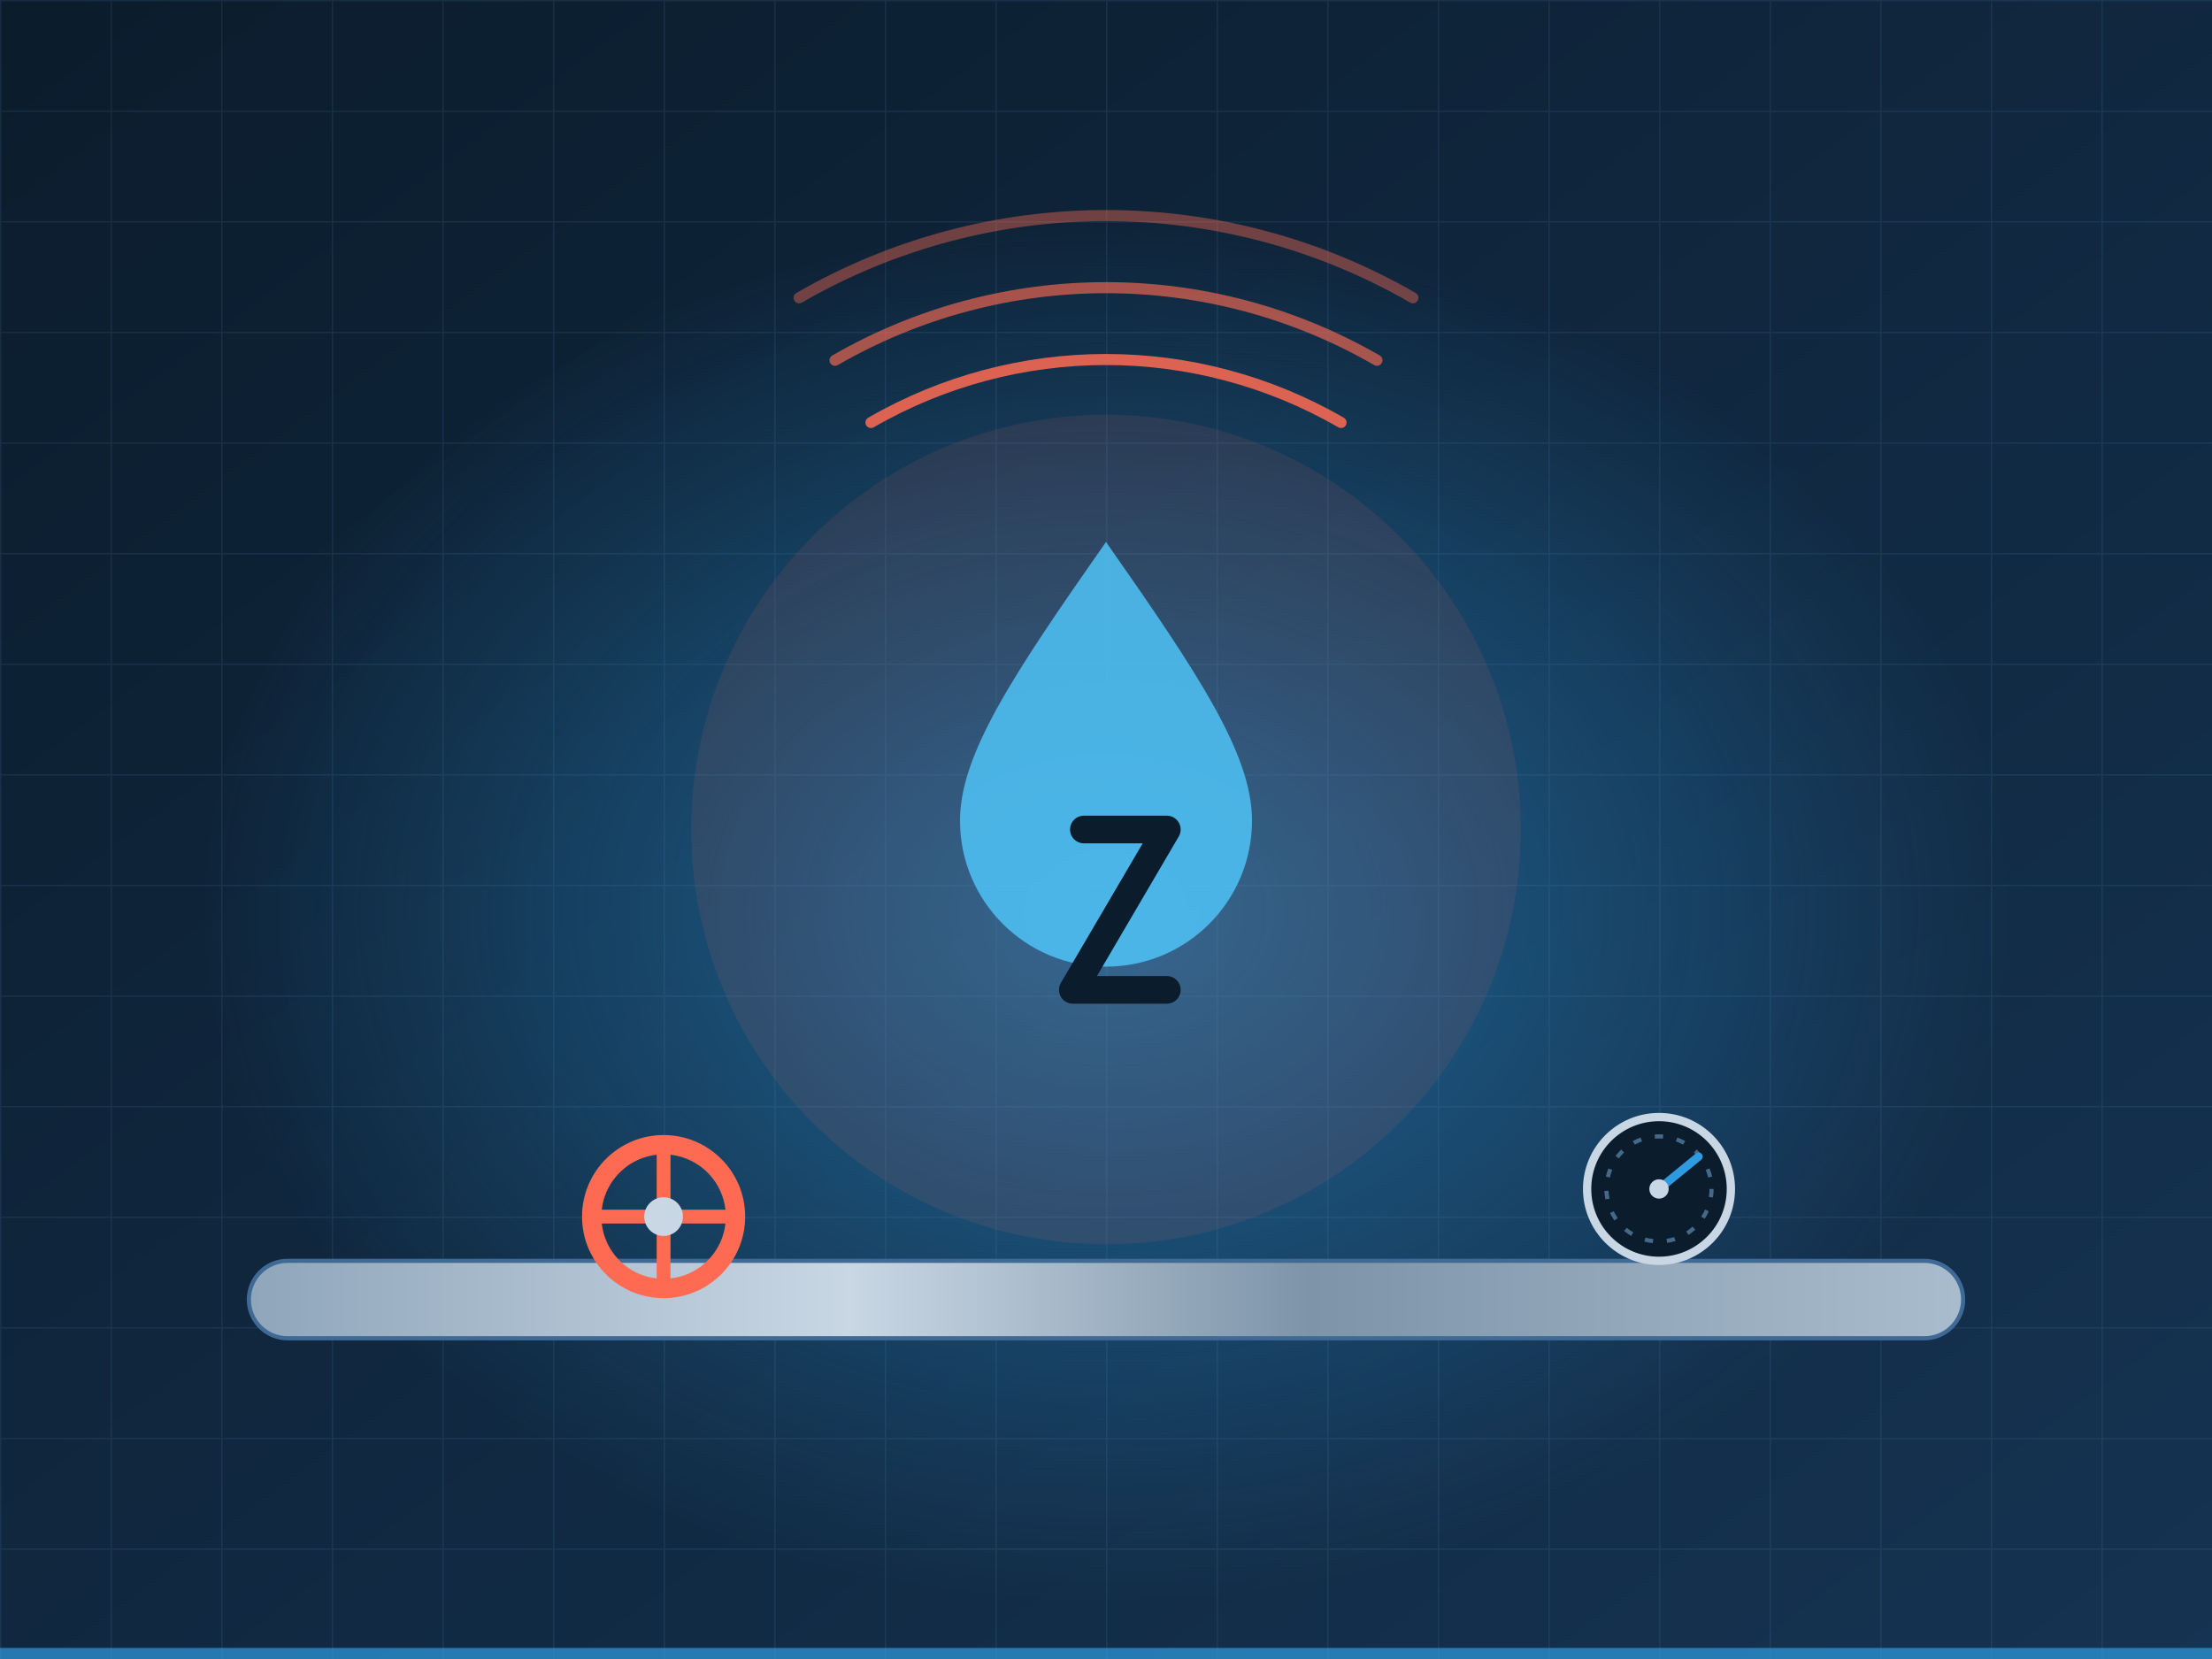
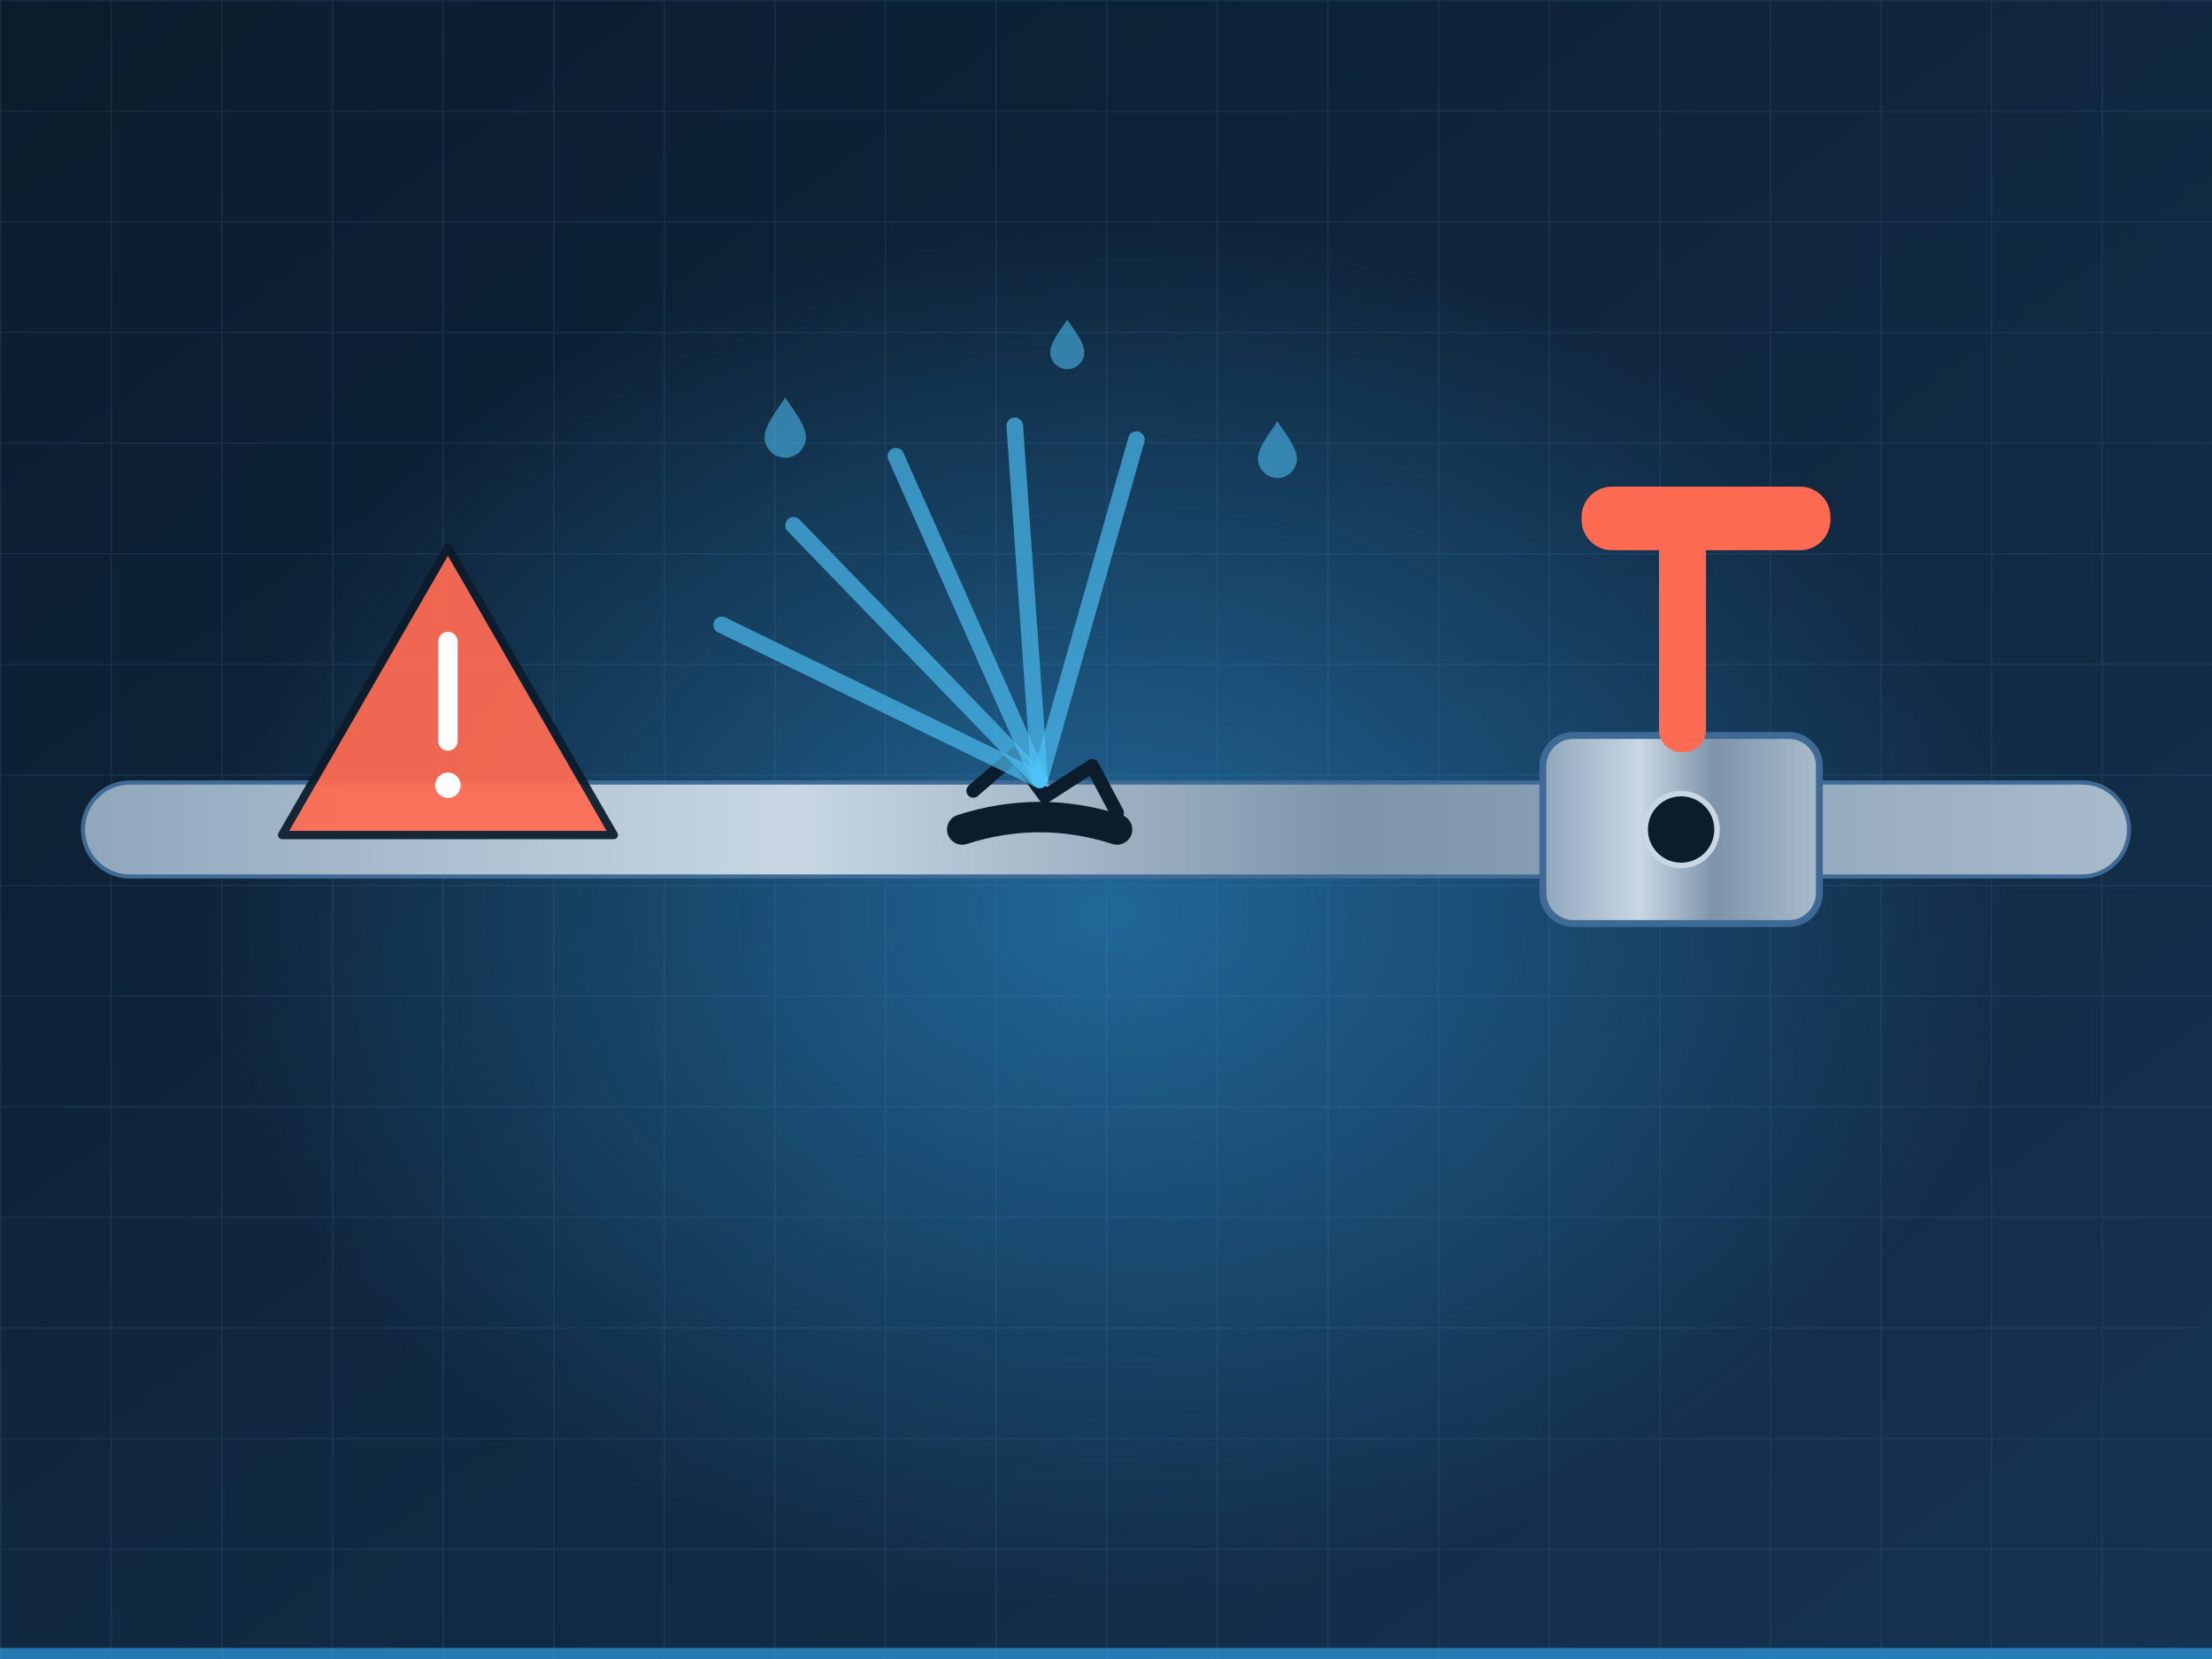
<svg xmlns="http://www.w3.org/2000/svg" viewBox="0 0 800 600" width="800" height="600" role="img">
  <defs>
    <linearGradient id="bg" x1="0" y1="0" x2="1" y2="1">
      <stop offset="0" stop-color="#0b1c2c" />
      <stop offset="1" stop-color="#153352" />
    </linearGradient>
    <linearGradient id="steel" x1="0" y1="0" x2="1" y2="0">
      <stop offset="0" stop-color="#8fa6bb" />
      <stop offset=".35" stop-color="#c9d7e4" />
      <stop offset=".62" stop-color="#7d94a9" />
      <stop offset="1" stop-color="#a9bccd" />
    </linearGradient>
    <linearGradient id="glass" x1="0" y1="0" x2="1" y2="0">
      <stop offset="0" stop-color="#4fc3f7" stop-opacity=".15" />
      <stop offset=".5" stop-color="#4fc3f7" stop-opacity=".45" />
      <stop offset="1" stop-color="#4fc3f7" stop-opacity=".15" />
    </linearGradient>
    <radialGradient id="glow" cx=".5" cy=".5" r=".5">
      <stop offset="0" stop-color="#2e9be0" stop-opacity=".55" />
      <stop offset="1" stop-color="#2e9be0" stop-opacity="0" />
    </radialGradient>
    <pattern id="grid" width="40" height="40" patternUnits="userSpaceOnUse">
      <path d="M40 0H0V40" fill="none" stroke="#7fb6e8" stroke-opacity=".10" stroke-width="1" />
    </pattern>
  </defs>
  <rect width="800" height="600" fill="url(#bg)" />
  <rect width="800" height="600" fill="url(#grid)" />
  <ellipse cx="400" cy="330" rx="330" ry="250" fill="url(#glow)" />
-   <circle cx="400" cy="300" r="150" fill="#ff6b52" opacity=".10" />
-   <path d="M315.0,152.8 A170,170 0 0 1 485.0,152.8" fill="none" stroke="#ff6b52" stroke-width="4" stroke-linecap="round" opacity="0.85" />
-   <path d="M302.0,130.3 A196,196 0 0 1 498.0,130.3" fill="none" stroke="#ff6b52" stroke-width="4" stroke-linecap="round" opacity="0.63" />
-   <path d="M289.0,107.7 A222,222 0 0 1 511.0,107.7" fill="none" stroke="#ff6b52" stroke-width="4" stroke-linecap="round" opacity="0.41" />
-   <path transform="translate(400,268) scale(2.4)" opacity="0.85" fill="#4fc3f7" d="M0,-30 C14,-10 22,2 22,12 A22,22 0 0 1 -22,12 C-22,2 -14,-10 0,-30 Z" />
-   <path d="M392,300 h30 l-34,58 h34" fill="none" stroke="#0b1c2c" stroke-width="10" stroke-linecap="round" stroke-linejoin="round" />
-   <rect x="90" y="456.0" width="620" height="28" rx="14.0" fill="url(#steel)" stroke="#3f6a95" stroke-width="1.5" />
-   <circle cx="240" cy="440" r="26" fill="none" stroke="#ff6b52" stroke-width="7" />
-   <line x1="240" y1="440" x2="263.4" y2="440.0" stroke="#ff6b52" stroke-width="5" stroke-linecap="round" />
-   <line x1="240" y1="440" x2="216.6" y2="440.0" stroke="#ff6b52" stroke-width="5" stroke-linecap="round" />
-   <line x1="240" y1="440" x2="240.0" y2="463.4" stroke="#ff6b52" stroke-width="5" stroke-linecap="round" />
-   <line x1="240" y1="440" x2="240.0" y2="416.6" stroke="#ff6b52" stroke-width="5" stroke-linecap="round" />
-   <circle cx="240" cy="440" r="7" fill="#c9d7e4" />
-   <circle cx="600" cy="430" r="26" fill="#0b1c2c" stroke="#c9d7e4" stroke-width="3" />
-   <circle cx="600" cy="430" r="19" fill="none" stroke="#7fb6e8" stroke-opacity=".5" stroke-width="1.5" stroke-dasharray="3 5" />
-   <line x1="600" y1="430" x2="614.3" y2="418.3" stroke="#2e9be0" stroke-width="3" stroke-linecap="round" />
-   <circle cx="600" cy="430" r="3.5" fill="#c9d7e4" />
+   <rect x="30" y="283.0" width="740" height="34" rx="17.0" fill="url(#steel)" stroke="#3f6a95" stroke-width="1.5" />
+   <path d="M348,300 q28,-9 56,0" fill="none" stroke="#0b1c2c" stroke-width="11" stroke-linecap="round" />
+   <path d="M352,286 l15,-13 l11,15 l17,-11 l9,17" fill="none" stroke="#0b1c2c" stroke-width="5" stroke-linecap="round" stroke-linejoin="round" />
+   <path d="M376,282 L261,226" stroke="#4fc3f7" stroke-width="6" stroke-linecap="round" opacity=".65" />
+   <path d="M376,282 L287,190" stroke="#4fc3f7" stroke-width="6" stroke-linecap="round" opacity=".65" />
+   <path d="M376,282 L324,165" stroke="#4fc3f7" stroke-width="6" stroke-linecap="round" opacity=".65" />
+   <path d="M376,282 L367,154" stroke="#4fc3f7" stroke-width="6" stroke-linecap="round" opacity=".65" />
+   <path d="M376,282 L411,159" stroke="#4fc3f7" stroke-width="6" stroke-linecap="round" opacity=".65" />
+   <path transform="translate(284,154) scale(0.34)" opacity="0.55" fill="#4fc3f7" d="M0,-30 C14,-10 22,2 22,12 A22,22 0 0 1 -22,12 C-22,2 -14,-10 0,-30 Z" />
+   <path transform="translate(386,124) scale(0.28)" opacity="0.55" fill="#4fc3f7" d="M0,-30 C14,-10 22,2 22,12 A22,22 0 0 1 -22,12 C-22,2 -14,-10 0,-30 Z" />
+   <path transform="translate(462,162) scale(0.32)" opacity="0.55" fill="#4fc3f7" d="M0,-30 C14,-10 22,2 22,12 A22,22 0 0 1 -22,12 C-22,2 -14,-10 0,-30 Z" />
+   <rect x="558" y="266" width="100" height="68" rx="11" fill="url(#steel)" stroke="#3f6a95" stroke-width="2.5" />
+   <rect x="600" y="192" width="17" height="80" rx="8" fill="#ff6b52" />
+   <rect x="572" y="176" width="90" height="23" rx="11" fill="#ff6b52" />
+   <circle cx="608" cy="300" r="13" fill="#0b1c2c" stroke="#c9d7e4" stroke-width="2" />
+   <path d="M162,198 l60,104 h-120 Z" fill="#ff6b52" opacity=".93" stroke="#0b1c2c" stroke-width="3" stroke-linejoin="round" />
+   <path d="M162,232 v36" stroke="#fff" stroke-width="7" stroke-linecap="round" />
+   <circle cx="162" cy="284" r="4.6" fill="#fff" />
  <rect x="0" y="596" width="800" height="4" fill="#2e9be0" opacity=".7" />
</svg>
